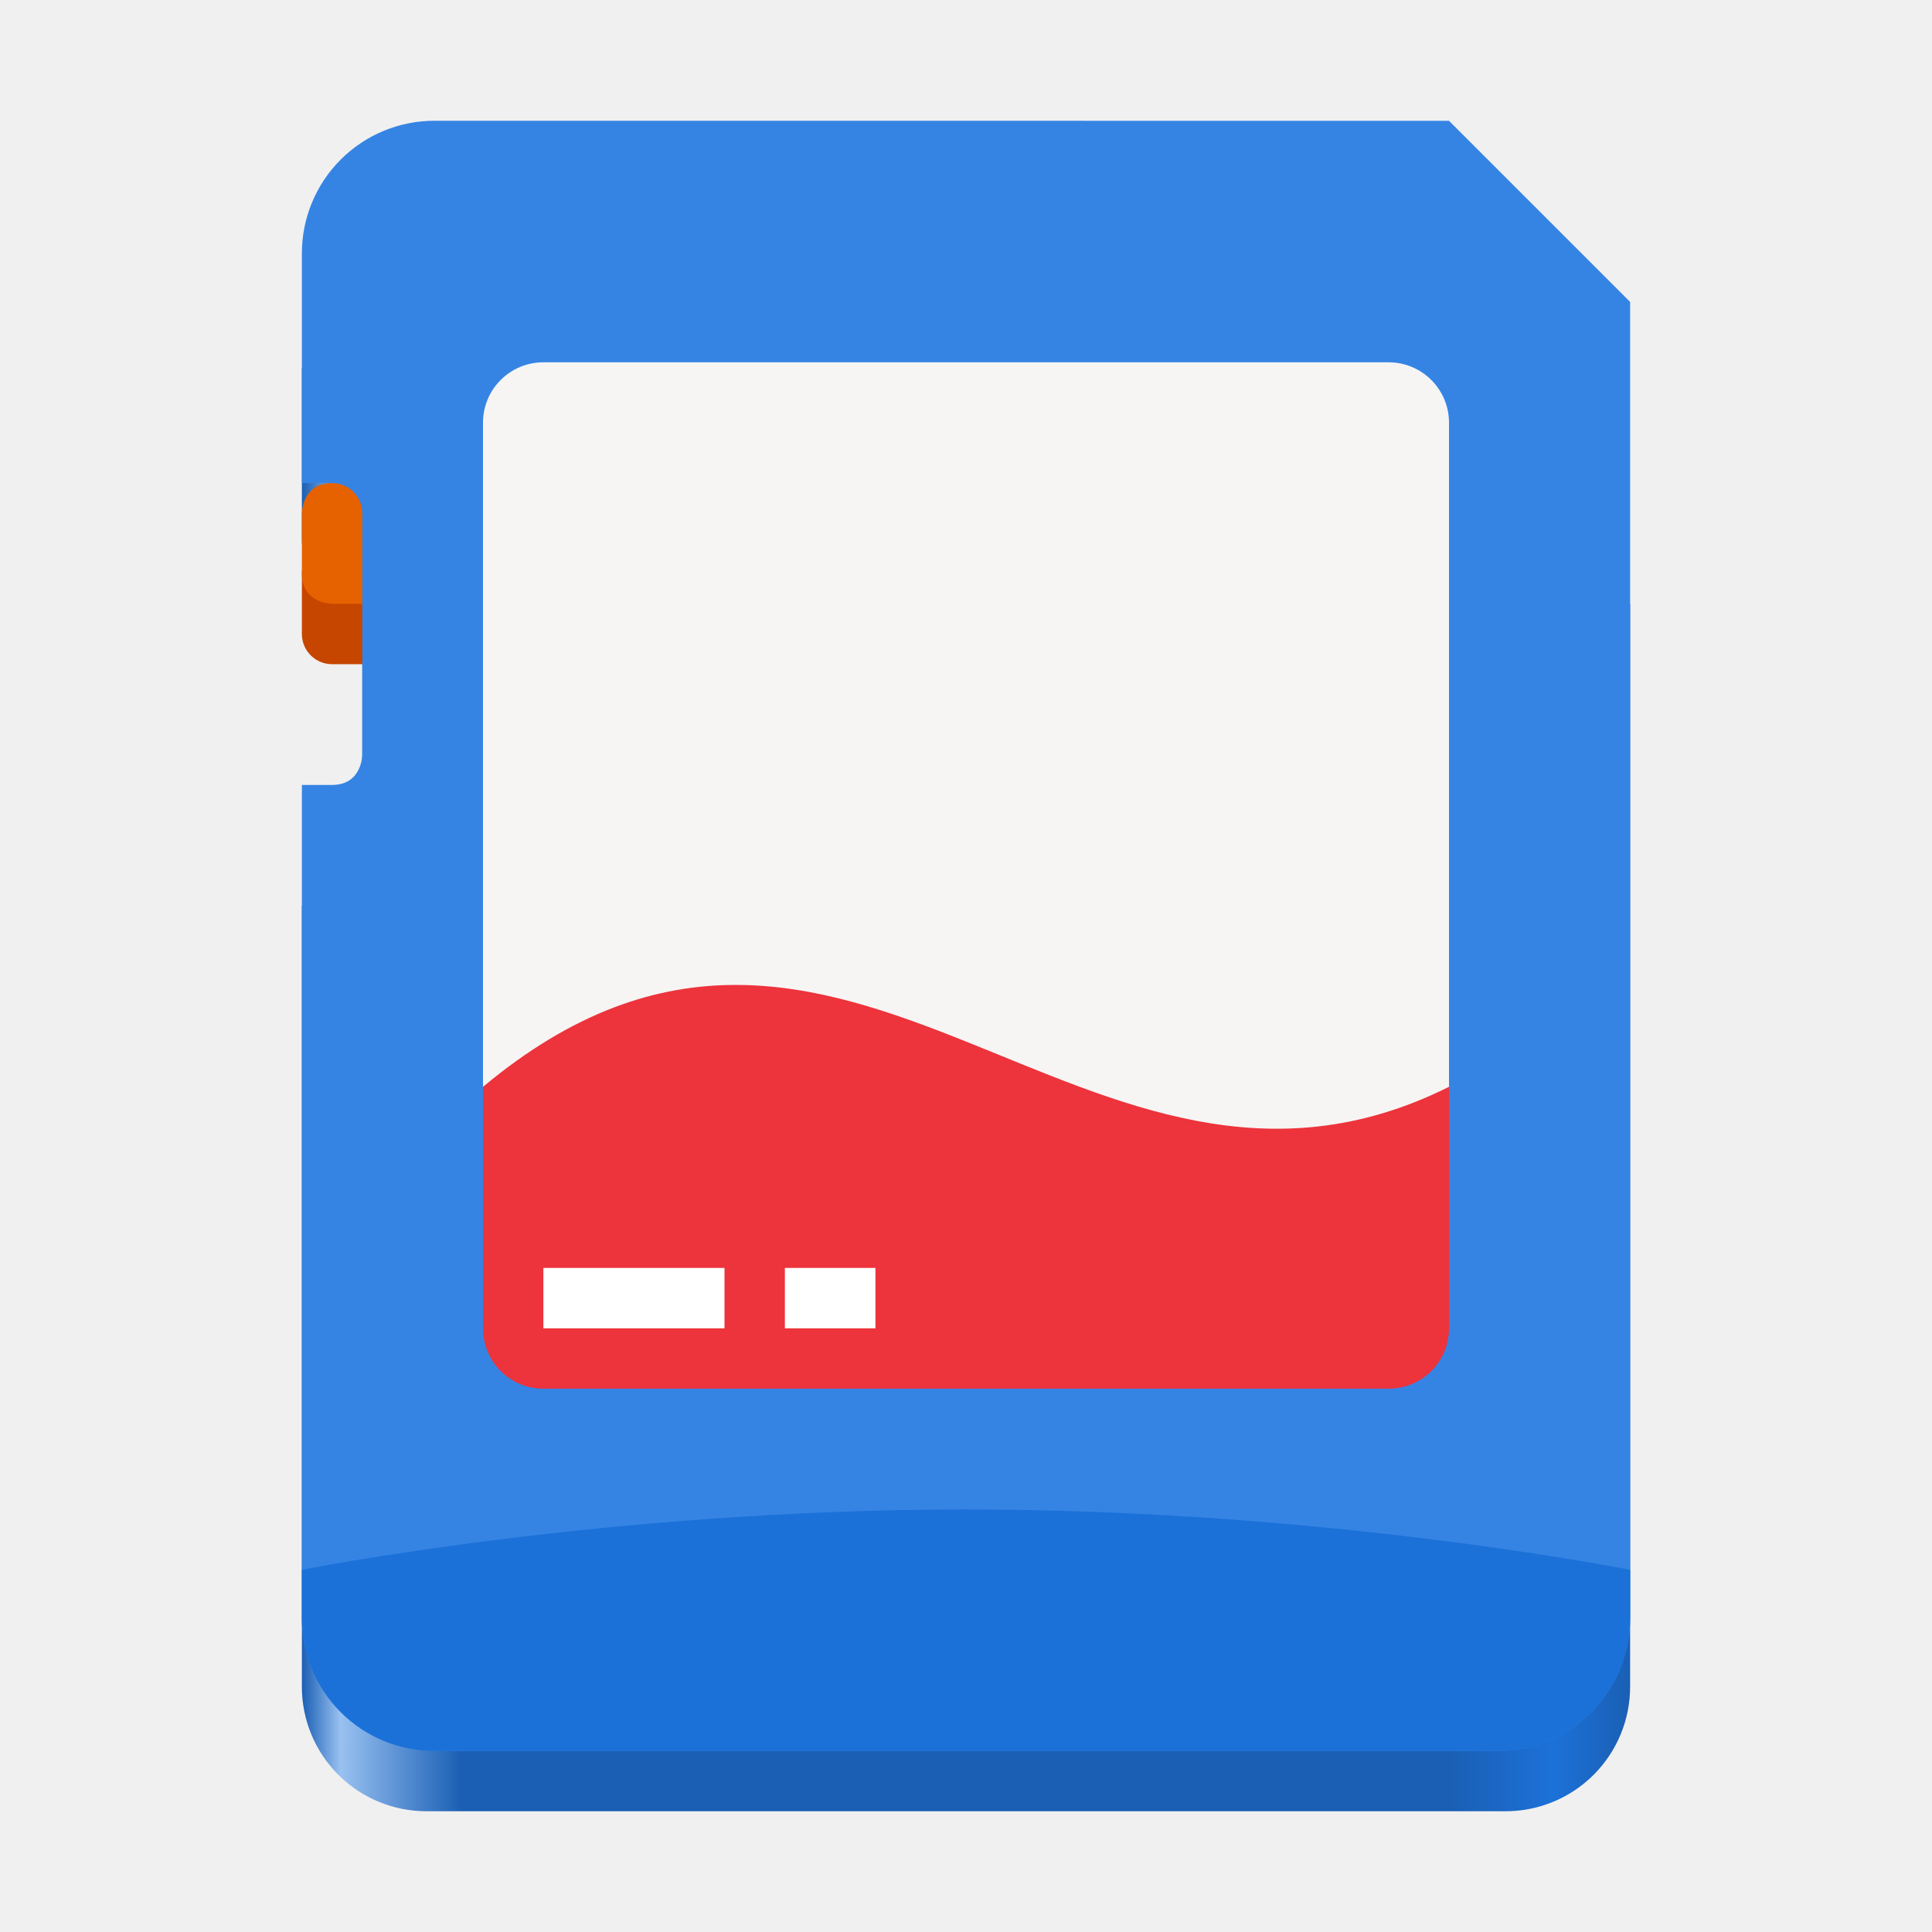
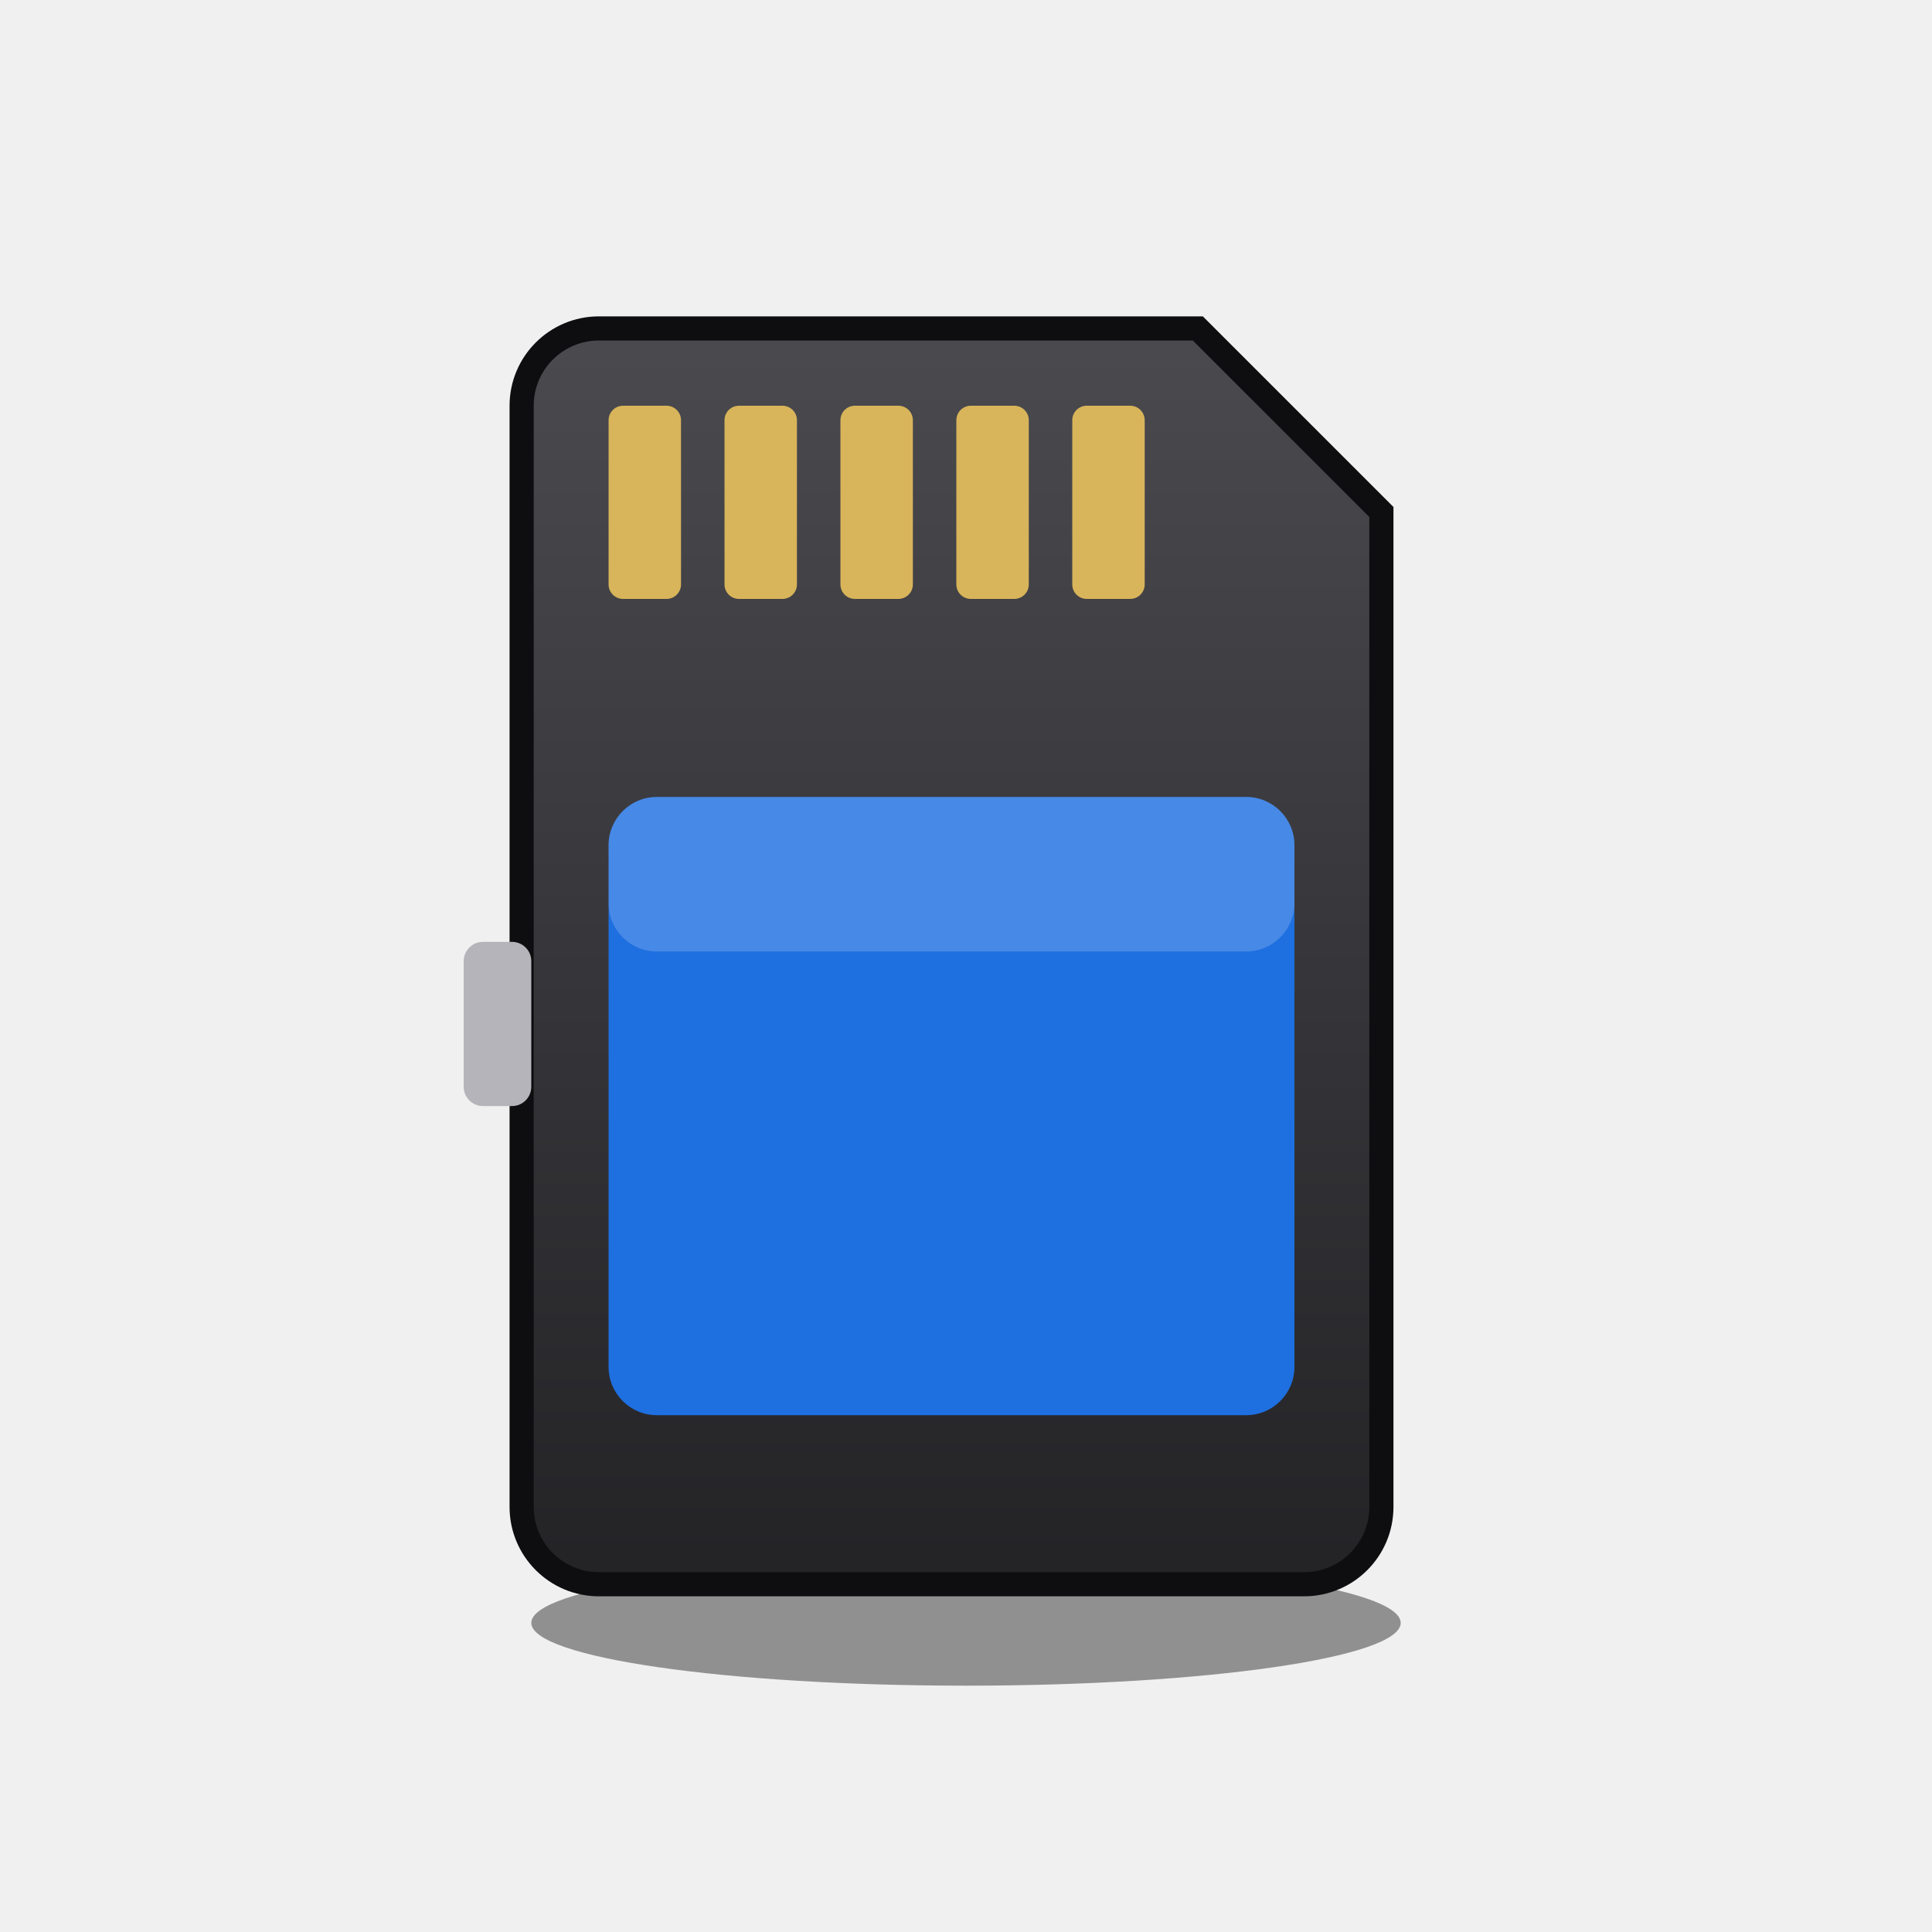
- <svg xmlns="http://www.w3.org/2000/svg" width="128" height="128">
-   <linearGradient id="a" x1="-126" x2="-58" y1="497" y2="497" gradientTransform="matrix(1.29413 0 0 1 183.059 -424.001)" gradientUnits="userSpaceOnUse">
-     <stop stop-color="#1a5fb4" offset="0" />
-     <stop stop-color="#99c1f1" offset=".029" />
-     <stop stop-color="#1a5fb4" offset=".12" />
-     <stop stop-color="#1a5fb4" offset=".865" />
-     <stop stop-color="#1c71d8" offset=".942" />
-     <stop stop-color="#1a5fb4" offset="1" />
-   </linearGradient>
-   <path d="m98 24.004-78 0.398v11.602h2c1.11 0 2 0.89 2 2v20c0 1.11-1.219 2.781-2 2h-2v51.73a8.246 8.246 0 0 0 8.262 8.266h71.472a8.249 8.249 0 0 0 8.266-8.266v-71.73z" fill="url(#a)" />
-   <path d="M22 36.004h4c1.105 0 2 .894 2 2v4c0 1.105-.895 2-2 2h-4c-1.105 0-2-.895-2-2v-4c0-1.106.895-2 2-2m0 0" fill="#c64600" />
-   <path d="m20 34.004s0-2 2-2h6v8h-6s-2 0-2-2z" fill="#e66100" />
-   <path d="m28.805 8a8.783 8.783 0 0 0-8.805 8.8v15.204h2c1.11 0 2 0.89 2 2v16s0 2-2 2h-2v55.195a8.784 8.784 0 0 0 8.805 8.805h70.39a8.784 8.784 0 0 0 8.805-8.805v-87.195l-12-12z" fill="#3584e4" />
-   <path d="m36 24.004h56a4 4 0 0 1 4 4v56c0 2.207-1.793 4-4 4h-56a4 4 0 0 1-4-4v-56c0-2.211 1.79-4 4-4" fill="#f6f5f4" />
-   <path d="m36 92.004c-2.215 0-4-1.785-4-4v-16c24-20 40 12 64 0v16c0 2.215-1.785 4-4 4z" fill="#ed333b" />
-   <path d="m36 84.004h12v4h-12zm16 0h6v4h-6z" fill="#fff" />
-   <path d="m20 104.004v3.195a8.784 8.784 0 0 0 8.805 8.805h70.39a8.784 8.784 0 0 0 8.805-8.805v-3.195s-20-4-44-4c-24.004 0-44 4-44 4" fill="#1c71d8" />
+ <svg xmlns="http://www.w3.org/2000/svg" width="128" height="128" viewBox="0 0 40 40">
+   <svg y="4" width="40" height="32" viewBox="0 0 40 32">
+     <defs>
+       <linearGradient id="card" x1="0" y1="0" x2="0" y2="1">
+         <stop offset="0" stop-color="#4a4a4f" />
+         <stop offset="1" stop-color="#232326" />
+       </linearGradient>
+     </defs>
+     <ellipse cx="20" cy="29.6" rx="9" ry="1.3" fill="#000000" fill-opacity="0.4" />
+     <path d="M12.4 2.8h12.4l3.8 3.8v20.6a1.6 1.6 0 0 1-1.6 1.6H12.4a1.6 1.6 0 0 1-1.6-1.6V4.4a1.6 1.6 0 0 1 1.6-1.6z" fill="url(#card)" stroke="#0e0e10" stroke-width="0.5" />
+     <g fill="#d8b45a">
+       <rect x="12.6" y="4.4" width="1.5" height="4" rx="0.3" />
+       <rect x="15" y="4.4" width="1.5" height="4" rx="0.3" />
+       <rect x="17.4" y="4.4" width="1.5" height="4" rx="0.3" />
+       <rect x="19.8" y="4.4" width="1.5" height="4" rx="0.3" />
+       <rect x="22.2" y="4.4" width="1.5" height="4" rx="0.3" />
+     </g>
+     <rect x="12.6" y="12.5" width="14.2" height="12.8" rx="1" fill="#1e6fe0" />
+     <rect x="12.6" y="12.5" width="14.2" height="3.2" rx="1" fill="#ffffff" fill-opacity="0.18" />
+     <rect x="9.6" y="15.5" width="1.4" height="3.4" rx="0.4" fill="#b4b4ba" />
+   </svg>
</svg>
